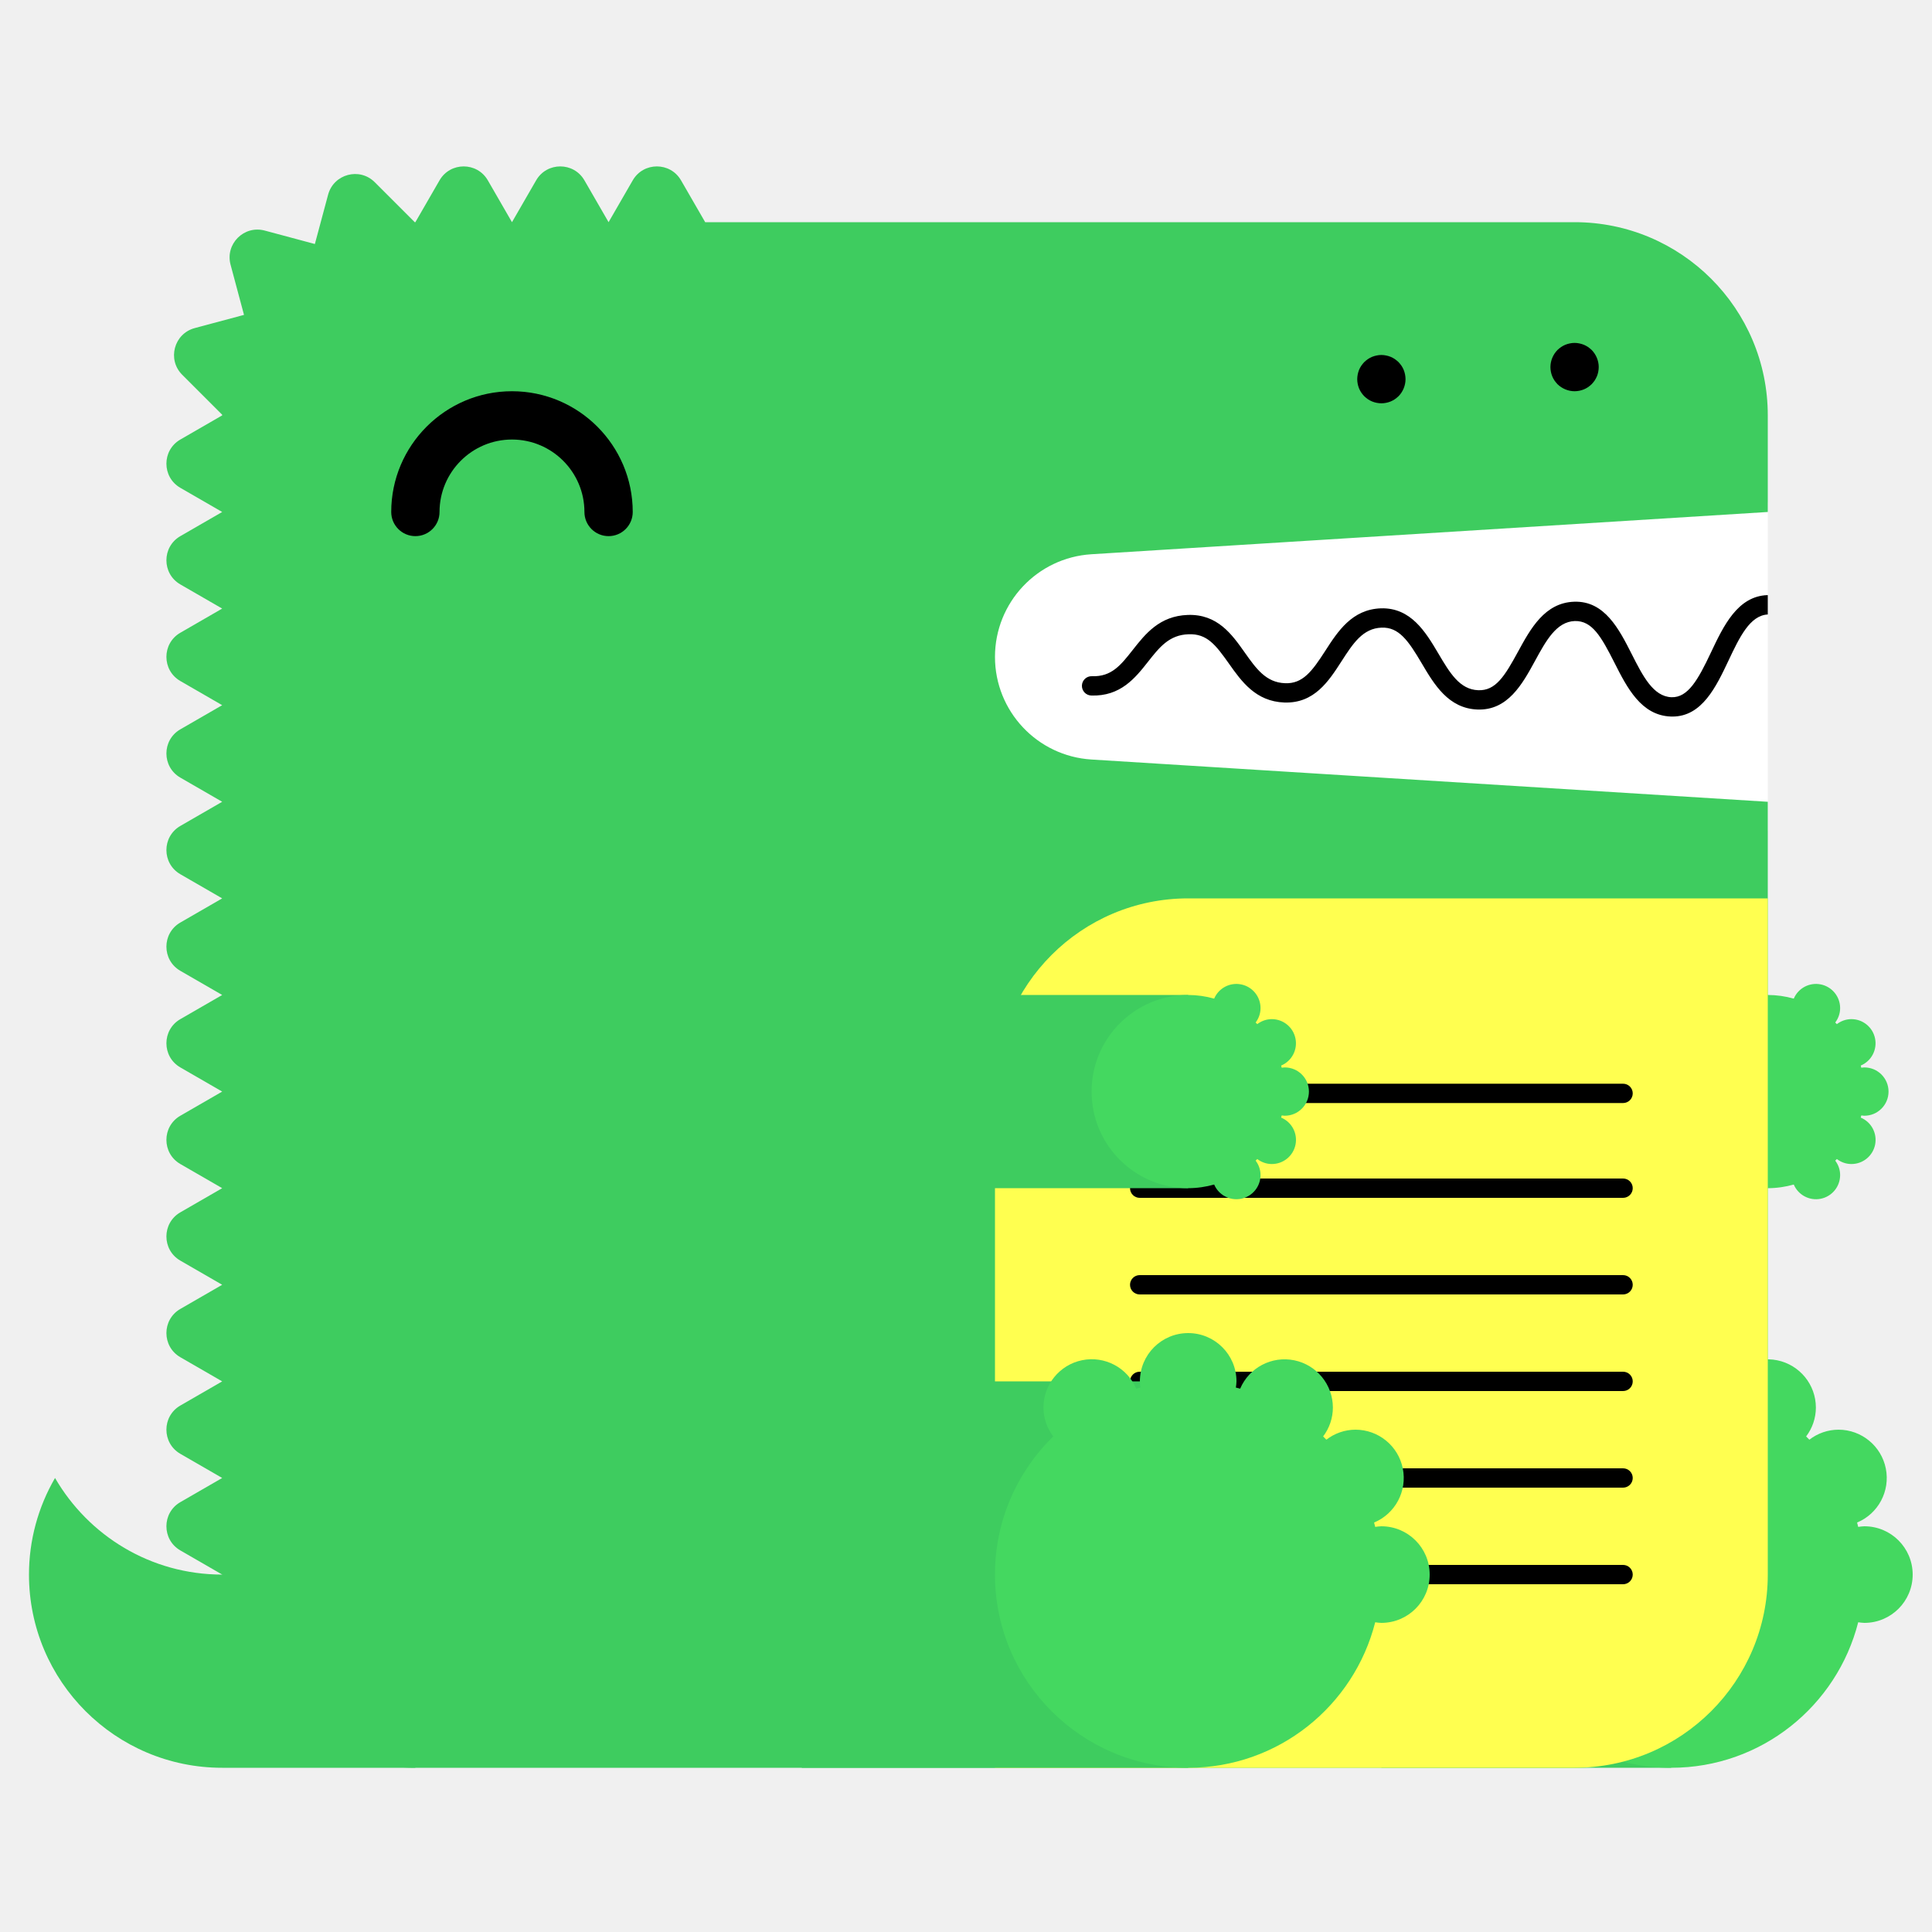
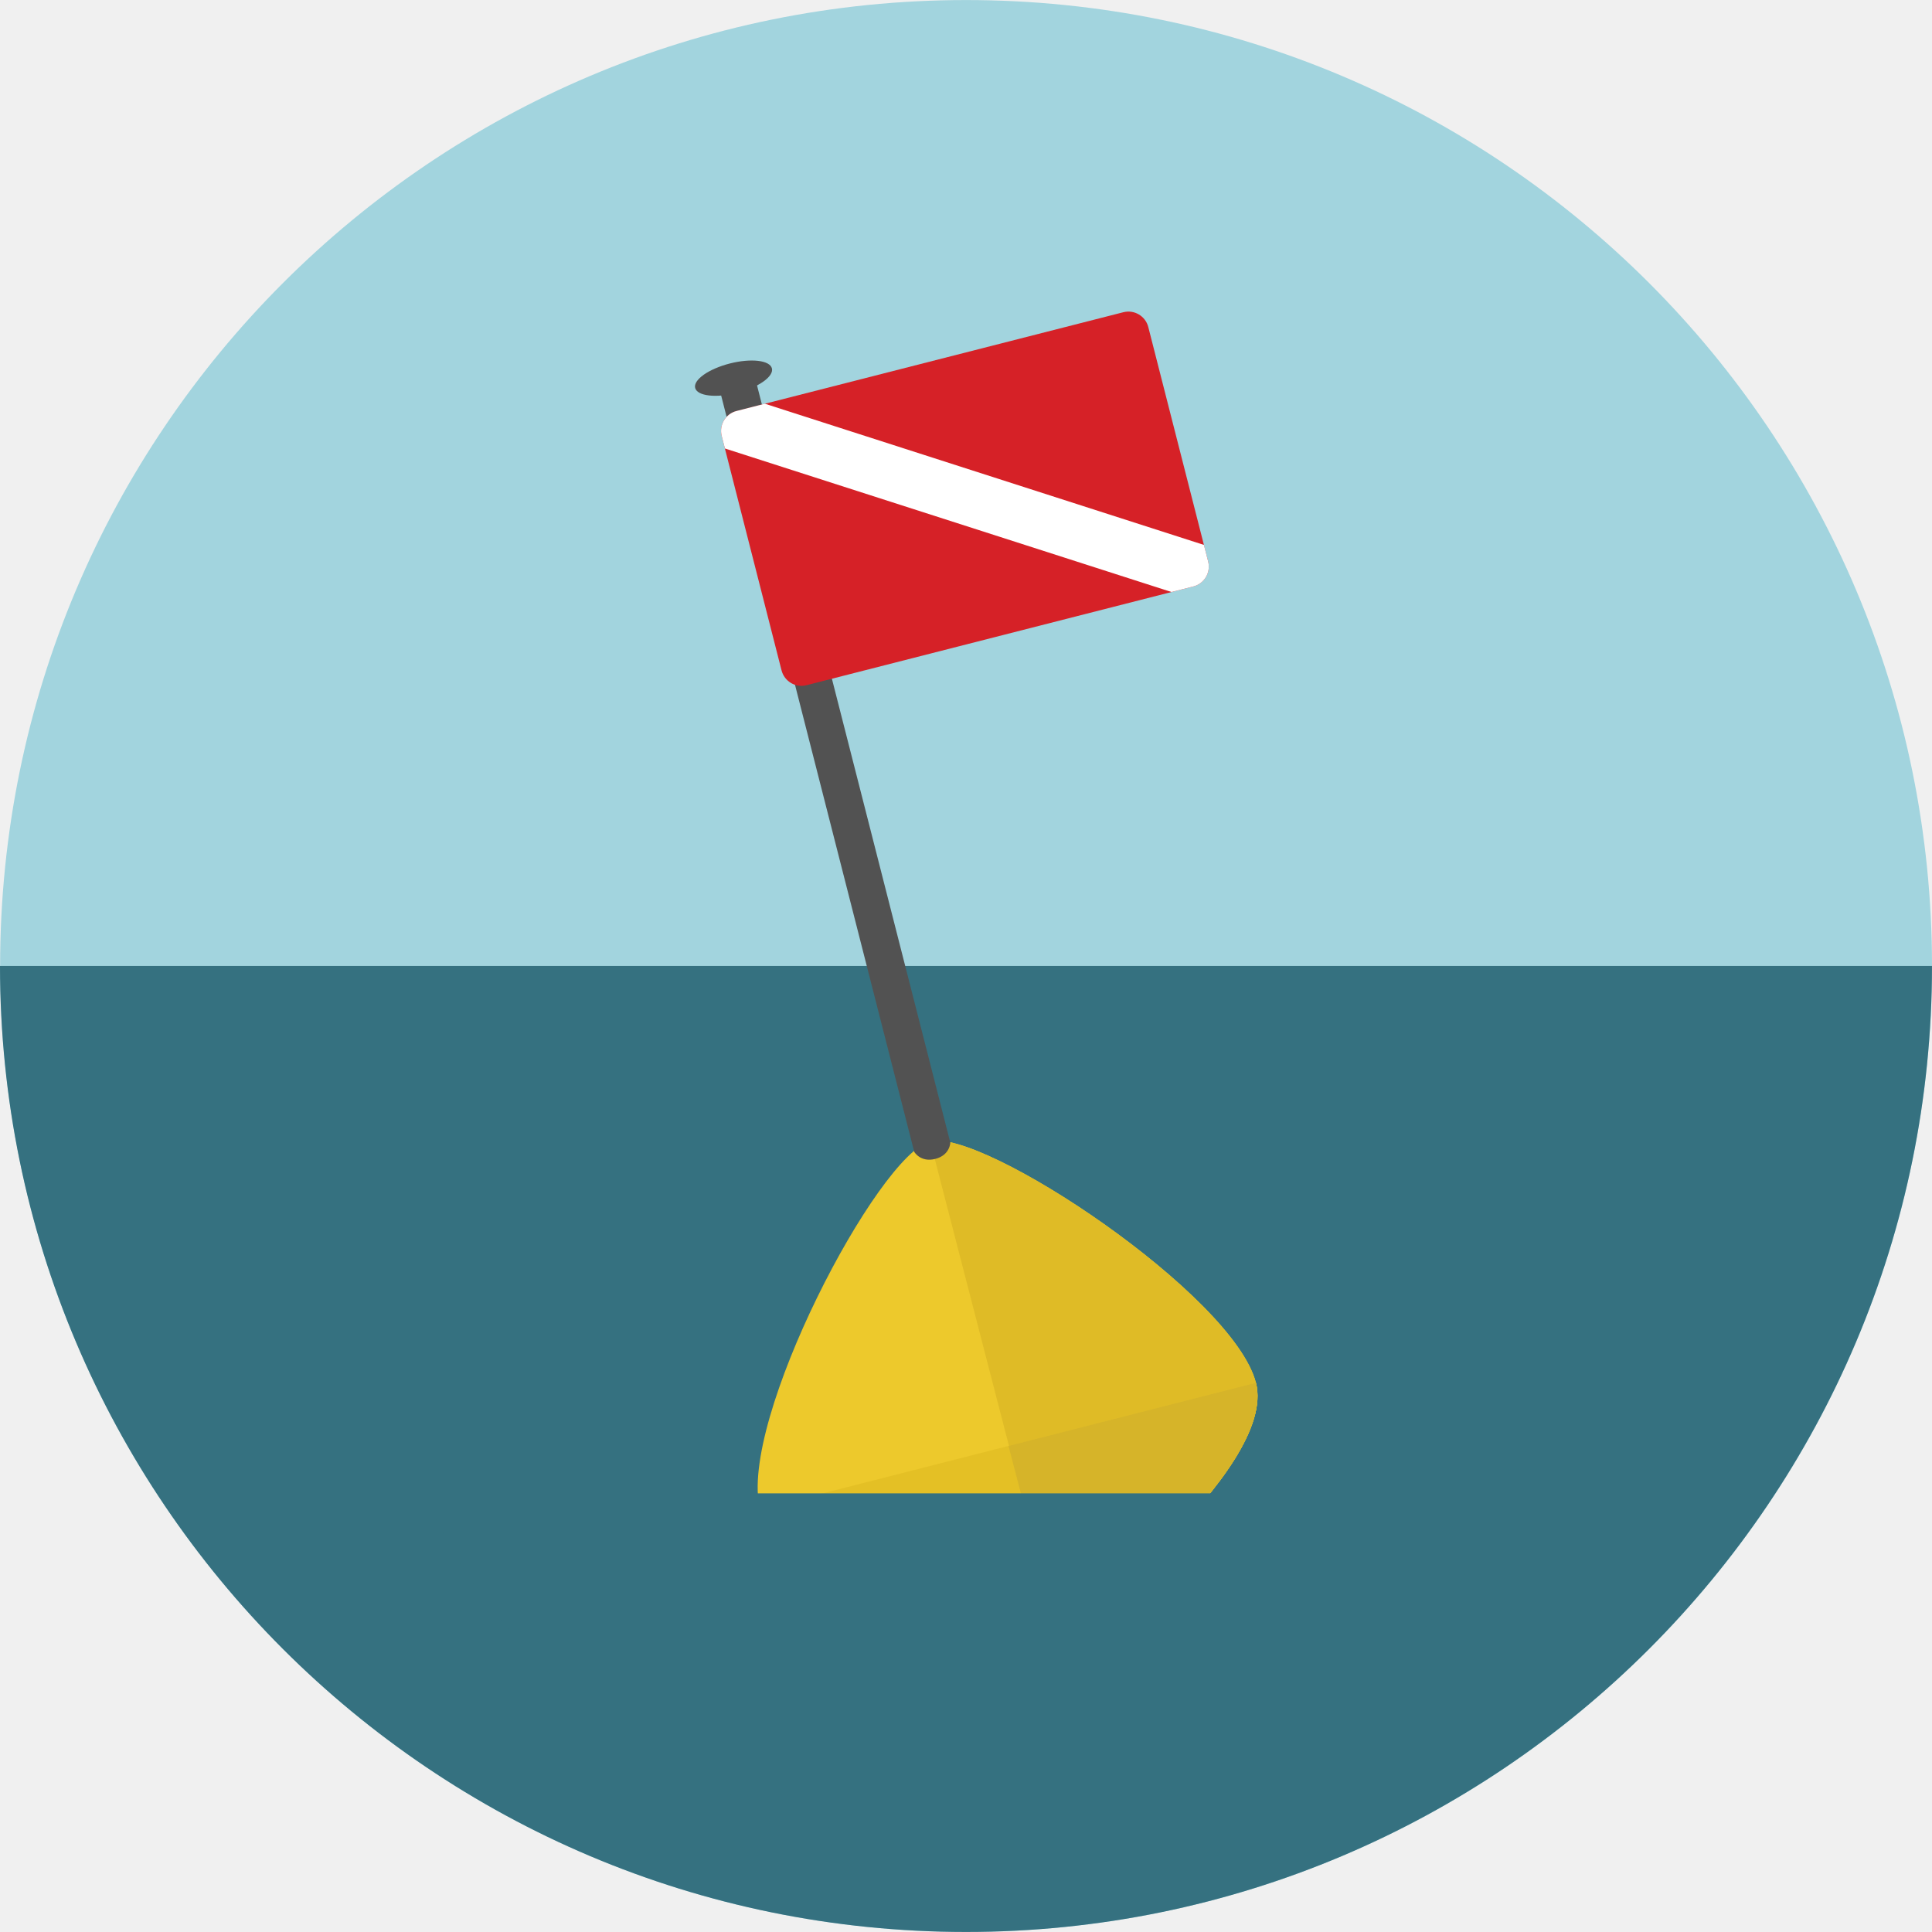
- <svg xmlns="http://www.w3.org/2000/svg" width="200" height="200" viewBox="0 0 200 200">
-   <g fill="none" fill-rule="evenodd">
-     <path fill="#FFF" d="M99 52h84v34H99z" />
-     <path d="M23 163c-7.398 0-13.843-4.027-17.303-10A19.886 19.886 0 0 0 3 163c0 11.046 8.954 20 20 20h20v-20H23z" fill="#3ECC5F" />
-     <path d="M112.98 57.376L183 53V43c0-11.046-8.954-20-20-20H73l-2.5-4.33c-1.112-1.925-3.889-1.925-5 0L63 23l-2.5-4.33c-1.111-1.925-3.889-1.925-5 0L53 23l-2.5-4.33c-1.111-1.925-3.889-1.925-5 0L43 23c-.022 0-.042.003-.065.003l-4.142-4.141c-1.57-1.571-4.252-.853-4.828 1.294l-1.369 5.104-5.192-1.392c-2.148-.575-4.111 1.389-3.535 3.536l1.39 5.193-5.102 1.367c-2.148.576-2.867 3.259-1.296 4.83l4.142 4.142c0 .021-.003.042-.003.064l-4.33 2.5c-1.925 1.111-1.925 3.889 0 5L23 53l-4.33 2.5c-1.925 1.111-1.925 3.889 0 5L23 63l-4.33 2.5c-1.925 1.111-1.925 3.889 0 5L23 73l-4.33 2.5c-1.925 1.111-1.925 3.889 0 5L23 83l-4.33 2.5c-1.925 1.111-1.925 3.889 0 5L23 93l-4.33 2.5c-1.925 1.111-1.925 3.889 0 5L23 103l-4.33 2.5c-1.925 1.111-1.925 3.889 0 5L23 113l-4.33 2.5c-1.925 1.111-1.925 3.889 0 5L23 123l-4.33 2.5c-1.925 1.111-1.925 3.889 0 5L23 133l-4.33 2.5c-1.925 1.111-1.925 3.889 0 5L23 143l-4.33 2.5c-1.925 1.111-1.925 3.889 0 5L23 153l-4.33 2.5c-1.925 1.111-1.925 3.889 0 5L23 163c0 11.046 8.954 20 20 20h120c11.046 0 20-8.954 20-20V83l-70.02-4.376A10.645 10.645 0 0 1 103 68c0-5.621 4.37-10.273 9.98-10.624" fill="#3ECC5F" />
-     <path fill="#3ECC5F" d="M143 183h30v-40h-30z" />
-     <path d="M193 158c-.219 0-.428.037-.639.064-.038-.15-.074-.301-.116-.451A5 5 0 0 0 190.32 148a4.96 4.96 0 0 0-3.016 1.036 26.531 26.531 0 0 0-.335-.336 4.955 4.955 0 0 0 1.011-2.987 5 5 0 0 0-9.599-1.959c-.148-.042-.297-.077-.445-.115.027-.211.064-.42.064-.639a5 5 0 0 0-5-5 5 5 0 0 0-5 5c0 .219.037.428.064.639-.148.038-.297.073-.445.115a4.998 4.998 0 0 0-9.599 1.959c0 1.125.384 2.151 1.011 2.987-3.717 3.632-6.031 8.693-6.031 14.3 0 11.046 8.954 20 20 20 9.339 0 17.16-6.41 19.361-15.064.211.027.42.064.639.064a5 5 0 0 0 5-5 5 5 0 0 0-5-5" fill="#44D860" />
-     <path fill="#3ECC5F" d="M153 123h30v-20h-30z" />
-     <path d="M193 115.5a2.5 2.5 0 1 0 0-5c-.109 0-.214.019-.319.032-.02-.075-.037-.15-.058-.225a2.501 2.501 0 0 0-.963-4.807c-.569 0-1.088.197-1.508.518a6.653 6.653 0 0 0-.168-.168c.314-.417.506-.931.506-1.494a2.5 2.5 0 0 0-4.8-.979A9.987 9.987 0 0 0 183 103c-5.522 0-10 4.478-10 10s4.478 10 10 10c.934 0 1.833-.138 2.69-.377a2.5 2.5 0 0 0 4.8-.979c0-.563-.192-1.077-.506-1.494.057-.055.113-.111.168-.168.42.321.939.518 1.508.518a2.5 2.5 0 0 0 .963-4.807c.021-.074.038-.15.058-.225.105.013.21.032.319.032" fill="#44D860" />
-     <path d="M63 55.5a2.5 2.5 0 0 1-2.5-2.5c0-4.136-3.364-7.5-7.5-7.5s-7.5 3.364-7.5 7.5a2.5 2.5 0 1 1-5 0c0-6.893 5.607-12.5 12.5-12.5S65.5 46.107 65.5 53a2.5 2.5 0 0 1-2.5 2.5" fill="#000" />
-     <path d="M103 183h60c11.046 0 20-8.954 20-20V93h-60c-11.046 0-20 8.954-20 20v70z" fill="#FFFF50" />
-     <path d="M168.02 124h-50.04a1 1 0 1 1 0-2h50.04a1 1 0 1 1 0 2m0 20h-50.04a1 1 0 1 1 0-2h50.04a1 1 0 1 1 0 2m0 20h-50.04a1 1 0 1 1 0-2h50.04a1 1 0 1 1 0 2m0-49.814h-50.04a1 1 0 1 1 0-2h50.04a1 1 0 1 1 0 2m0 19.814h-50.04a1 1 0 1 1 0-2h50.04a1 1 0 1 1 0 2m0 20h-50.04a1 1 0 1 1 0-2h50.04a1 1 0 1 1 0 2M183 61.611c-.012 0-.022-.006-.034-.005-3.09.105-4.552 3.196-5.842 5.923-1.346 2.85-2.387 4.703-4.093 4.647-1.889-.068-2.969-2.202-4.113-4.46-1.314-2.594-2.814-5.536-5.963-5.426-3.046.104-4.513 2.794-5.807 5.167-1.377 2.528-2.314 4.065-4.121 3.994-1.927-.07-2.951-1.805-4.136-3.813-1.321-2.236-2.848-4.75-5.936-4.664-2.994.103-4.465 2.385-5.763 4.4-1.373 2.13-2.335 3.428-4.165 3.351-1.973-.07-2.992-1.51-4.171-3.177-1.324-1.873-2.816-3.993-5.895-3.89-2.928.1-4.399 1.97-5.696 3.618-1.232 1.564-2.194 2.802-4.229 2.724a1 1 0 0 0-.072 2c3.017.101 4.545-1.8 5.872-3.487 1.177-1.496 2.193-2.787 4.193-2.855 1.926-.082 2.829 1.115 4.195 3.045 1.297 1.834 2.769 3.914 5.731 4.021 3.103.104 4.596-2.215 5.918-4.267 1.182-1.834 2.202-3.417 4.15-3.484 1.793-.067 2.769 1.35 4.145 3.681 1.297 2.197 2.766 4.686 5.787 4.796 3.125.108 4.634-2.62 5.949-5.035 1.139-2.088 2.214-4.06 4.119-4.126 1.793-.042 2.728 1.595 4.111 4.33 1.292 2.553 2.757 5.445 5.825 5.556l.169.003c3.064 0 4.518-3.075 5.805-5.794 1.139-2.41 2.217-4.68 4.067-4.773v-2z" fill="#000" />
-     <path fill="#3ECC5F" d="M83 183h40v-40H83z" />
-     <path d="M143 158c-.219 0-.428.037-.639.064-.038-.15-.074-.301-.116-.451A5 5 0 0 0 140.32 148a4.96 4.96 0 0 0-3.016 1.036 26.531 26.531 0 0 0-.335-.336 4.955 4.955 0 0 0 1.011-2.987 5 5 0 0 0-9.599-1.959c-.148-.042-.297-.077-.445-.115.027-.211.064-.42.064-.639a5 5 0 0 0-5-5 5 5 0 0 0-5 5c0 .219.037.428.064.639-.148.038-.297.073-.445.115a4.998 4.998 0 0 0-9.599 1.959c0 1.125.384 2.151 1.011 2.987-3.717 3.632-6.031 8.693-6.031 14.3 0 11.046 8.954 20 20 20 9.339 0 17.16-6.41 19.361-15.064.211.027.42.064.639.064a5 5 0 0 0 5-5 5 5 0 0 0-5-5" fill="#44D860" />
-     <path fill="#3ECC5F" d="M83 123h40v-20H83z" />
-     <path d="M133 115.5a2.5 2.5 0 1 0 0-5c-.109 0-.214.019-.319.032-.02-.075-.037-.15-.058-.225a2.501 2.501 0 0 0-.963-4.807c-.569 0-1.088.197-1.508.518a6.653 6.653 0 0 0-.168-.168c.314-.417.506-.931.506-1.494a2.5 2.5 0 0 0-4.8-.979A9.987 9.987 0 0 0 123 103c-5.522 0-10 4.478-10 10s4.478 10 10 10c.934 0 1.833-.138 2.69-.377a2.5 2.5 0 0 0 4.8-.979c0-.563-.192-1.077-.506-1.494.057-.055.113-.111.168-.168.42.321.939.518 1.508.518a2.5 2.5 0 0 0 .963-4.807c.021-.074.038-.15.058-.225.105.013.21.032.319.032" fill="#44D860" />
-     <path d="M143 41.75c-.16 0-.33-.02-.49-.05a2.52 2.52 0 0 1-.47-.14c-.15-.06-.29-.14-.431-.23-.13-.09-.259-.2-.38-.31-.109-.12-.219-.24-.309-.38s-.17-.28-.231-.43a2.619 2.619 0 0 1-.189-.96c0-.16.02-.33.05-.49.03-.16.08-.31.139-.47.061-.15.141-.29.231-.43.09-.13.2-.26.309-.38.121-.11.25-.22.38-.31.141-.09.281-.17.431-.23.149-.06.31-.11.47-.14.32-.07.65-.07.98 0 .159.03.32.08.47.14.149.06.29.14.43.23.13.09.259.2.38.31.11.12.22.25.31.38.09.14.17.28.23.43.06.16.11.31.14.47.029.16.05.33.05.49 0 .66-.271 1.31-.73 1.77-.121.11-.25.22-.38.31-.14.09-.281.17-.43.23a2.565 2.565 0 0 1-.96.19m20-1.25c-.66 0-1.3-.27-1.771-.73a3.802 3.802 0 0 1-.309-.38c-.09-.14-.17-.28-.231-.43a2.619 2.619 0 0 1-.189-.96c0-.66.27-1.3.729-1.77.121-.11.25-.22.38-.31.141-.09.281-.17.431-.23.149-.06.31-.11.47-.14.32-.07.66-.07.98 0 .159.03.32.08.47.14.149.06.29.14.43.23.13.09.259.2.38.31.459.47.73 1.11.73 1.77 0 .16-.021.33-.05.49-.03.16-.08.32-.14.47-.07.15-.14.29-.23.43-.09.13-.2.26-.31.38-.121.11-.25.22-.38.31-.14.09-.281.17-.43.23a2.565 2.565 0 0 1-.96.19" fill="#000" />
+ <svg xmlns="http://www.w3.org/2000/svg" height="800px" width="800px" version="1.1" id="Layer_1" viewBox="0 0 473.961 473.961" xml:space="preserve">
+   <circle style="fill:#A2D4DE;" cx="236.994" cy="236.979" r="236.967" />
+   <path style="fill:#357180;" d="M0,236.967h473.957c0,130.876-106.098,236.982-236.982,236.982C106.098,473.946,0,367.84,0,236.967z" />
+   <path style="fill:#EDC92C;" d="M308.106,339.223c5.504,21.538-48.49,62.275-48.49,62.275s-67.659-9.684-73.156-31.221  c-5.497-21.545,28.961-87.019,41.743-90.278C240.986,276.728,302.61,317.678,308.106,339.223z" />
+   <path style="fill:#DFBB26;" d="M308.106,339.223c5.504,21.538-48.49,62.275-48.49,62.275l-31.412-121.5  C240.986,276.728,302.61,317.678,308.106,339.223z" />
+   <path style="fill:#E4C025;" d="M308.106,339.223c5.504,21.538-48.49,62.275-48.49,62.275s-67.659-9.684-73.156-31.221  L308.106,339.223z" />
+   <path style="fill:#D6B429;" d="M308.106,339.223c5.504,21.538-48.49,62.275-48.49,62.275l-12.206-46.78L308.106,339.223z" />
+   <g>
+     <path style="fill:#525252;" d="M233.132,280.309c0,0-0.052,3.068-3.689,3.996c-3.637,0.928-5.167-1.74-5.167-1.74L176.294,94.592   l8.857-2.26L233.132,280.309z" />
+     <path style="fill:#525252;" d="M189.368,90.368c0.505,1.987-3.311,4.677-8.494,6.002c-5.212,1.328-9.822,0.79-10.335-1.194   c-0.505-1.991,3.289-4.67,8.494-6.002C184.223,87.85,188.859,88.377,189.368,90.368z" />
  </g>
+   <path style="fill:#D62127;" d="M275.575,76.598l-94.888,24.224c-2.705,0.688-4.318,3.439-3.641,6.122l14.683,57.511  c0.696,2.705,3.427,4.326,6.125,3.641l94.895-24.228c2.698-0.688,4.318-3.427,3.633-6.125L281.7,80.231  C281.016,77.545,278.28,75.91,275.575,76.598z" />
+   <path style="fill:#FFFFFF;" d="M296.383,137.743l-1.036-4.064L187.639,99.041l-6.948,1.781c-2.705,0.688-4.318,3.439-3.641,6.122  l0.79,3.079l109.548,35.21l5.366-1.366C295.448,143.18,297.072,140.441,296.383,137.743z" />
+   <path style="fill:#357180;" d="M236.975,452.285c59.262,0,110.252-35.263,133.226-85.93H103.756  C126.731,417.026,177.72,452.285,236.975,452.285z" />
</svg>
